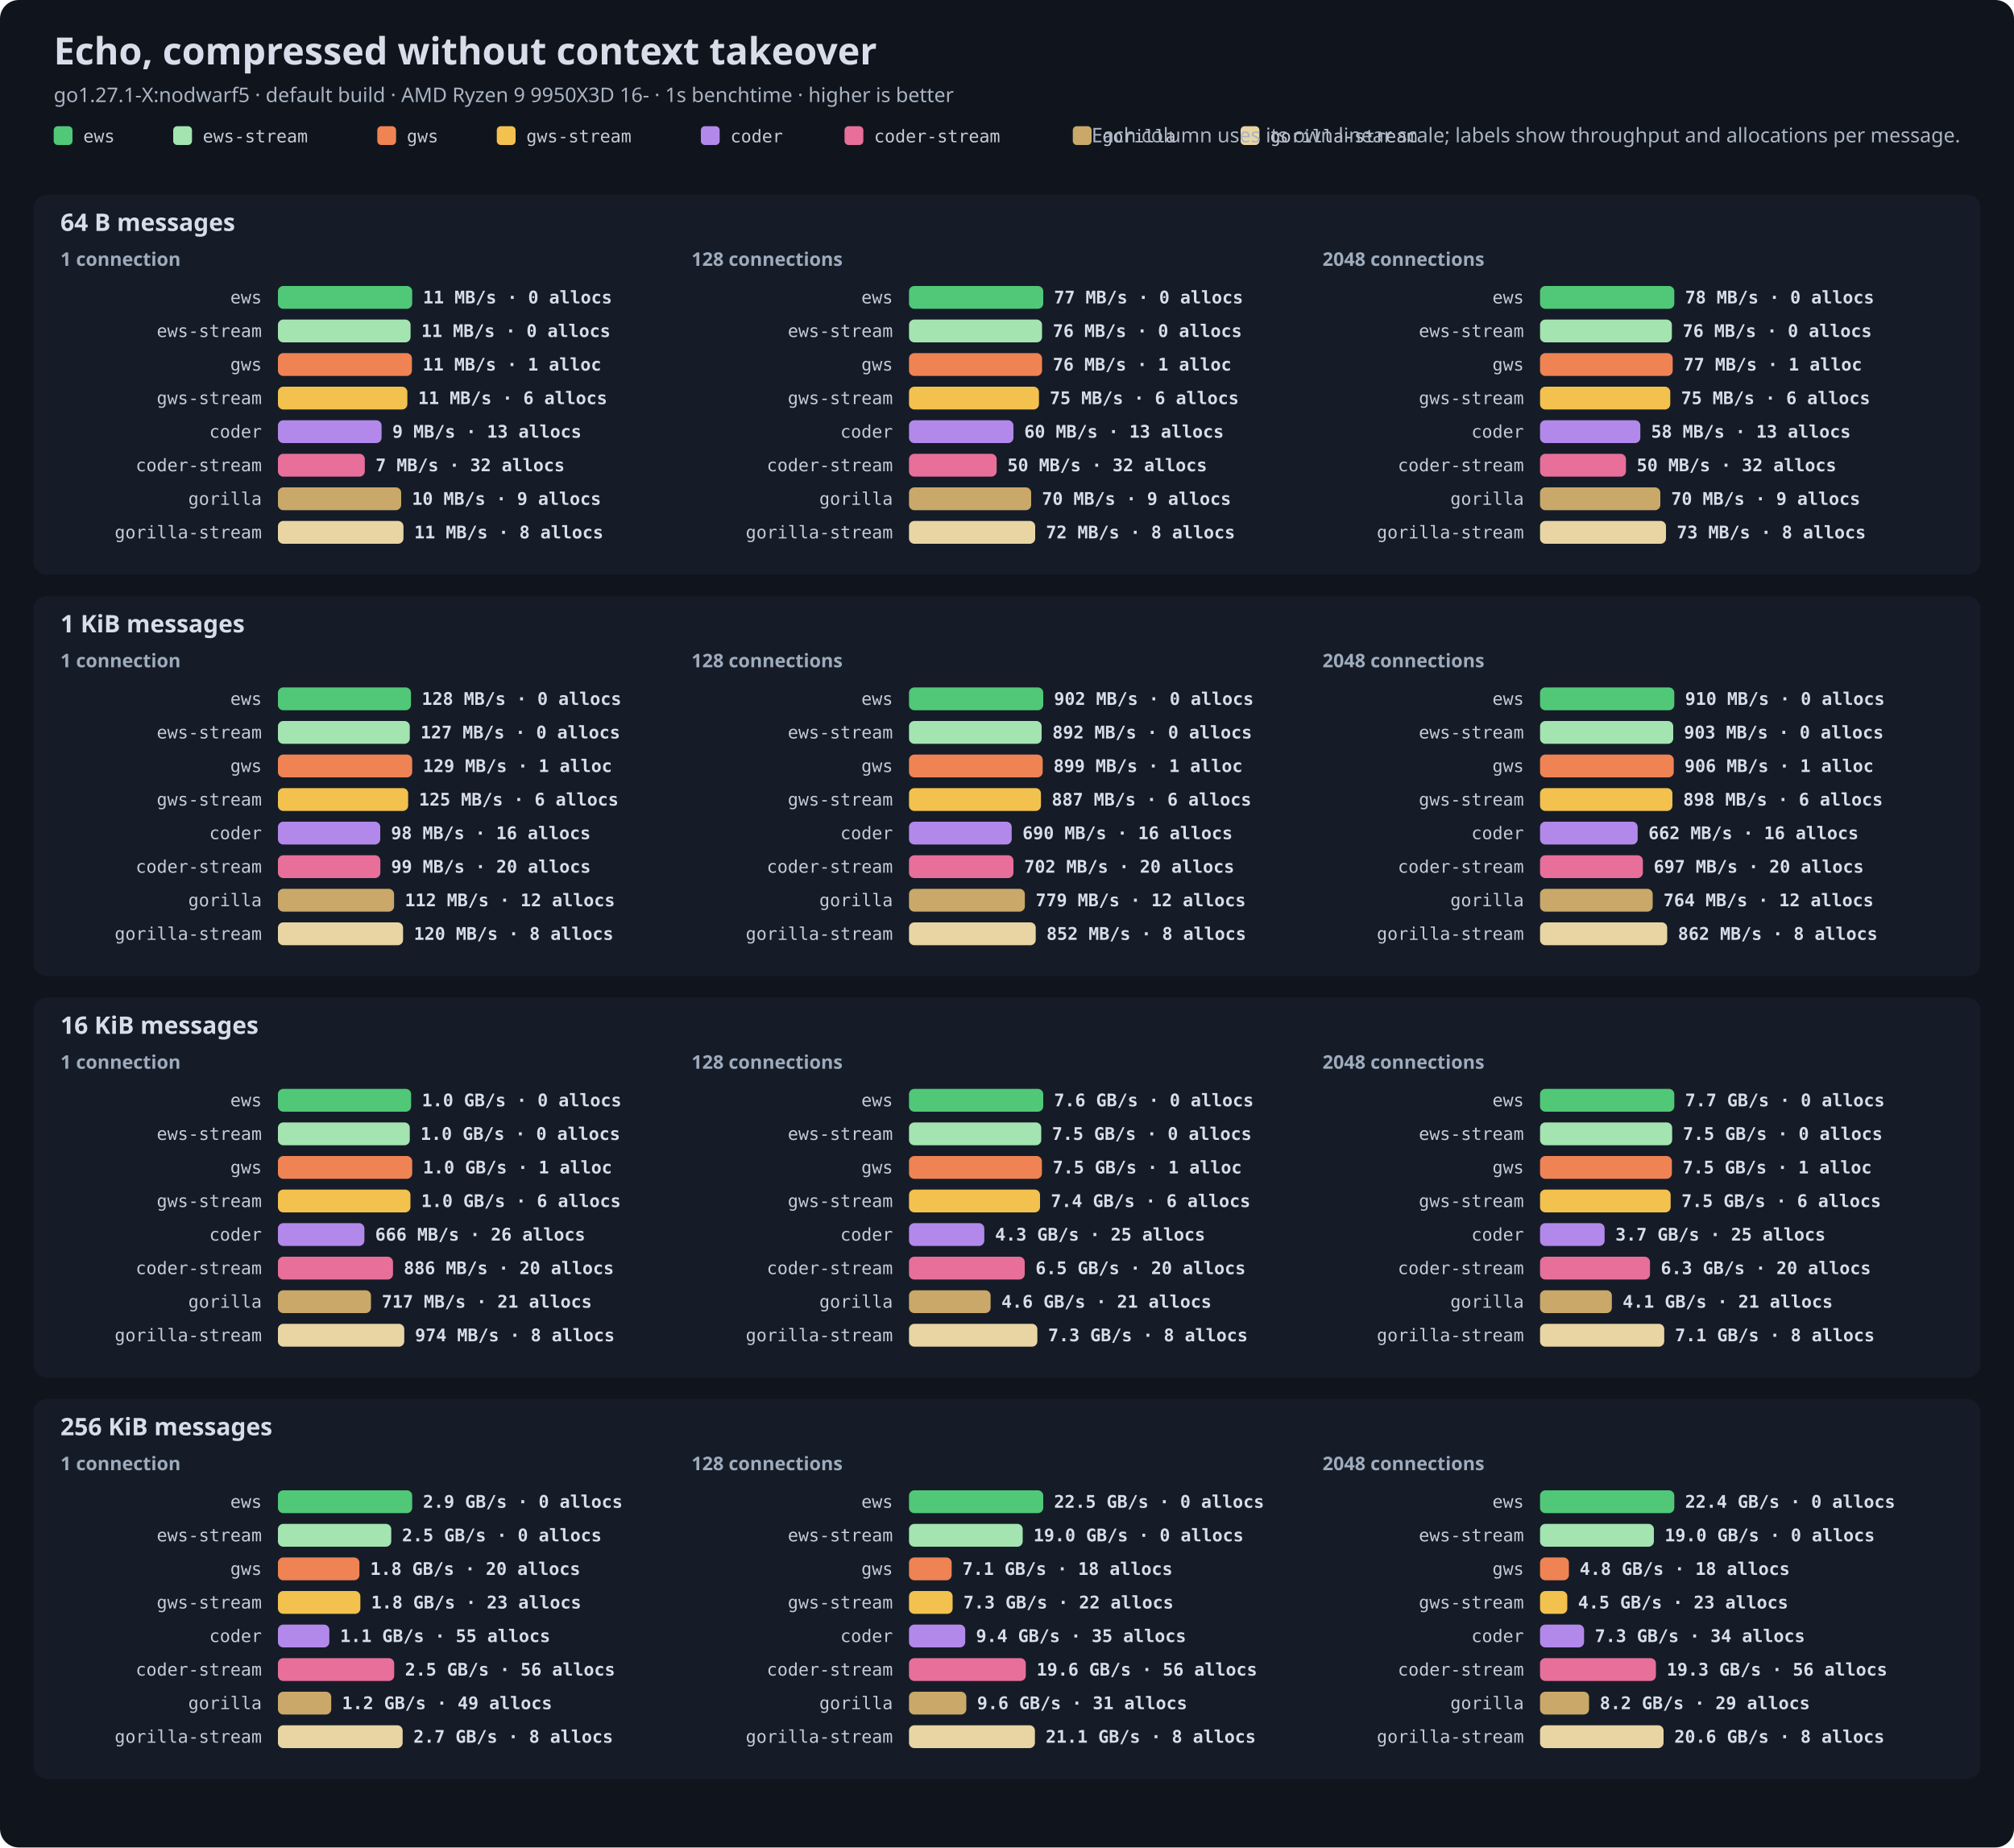
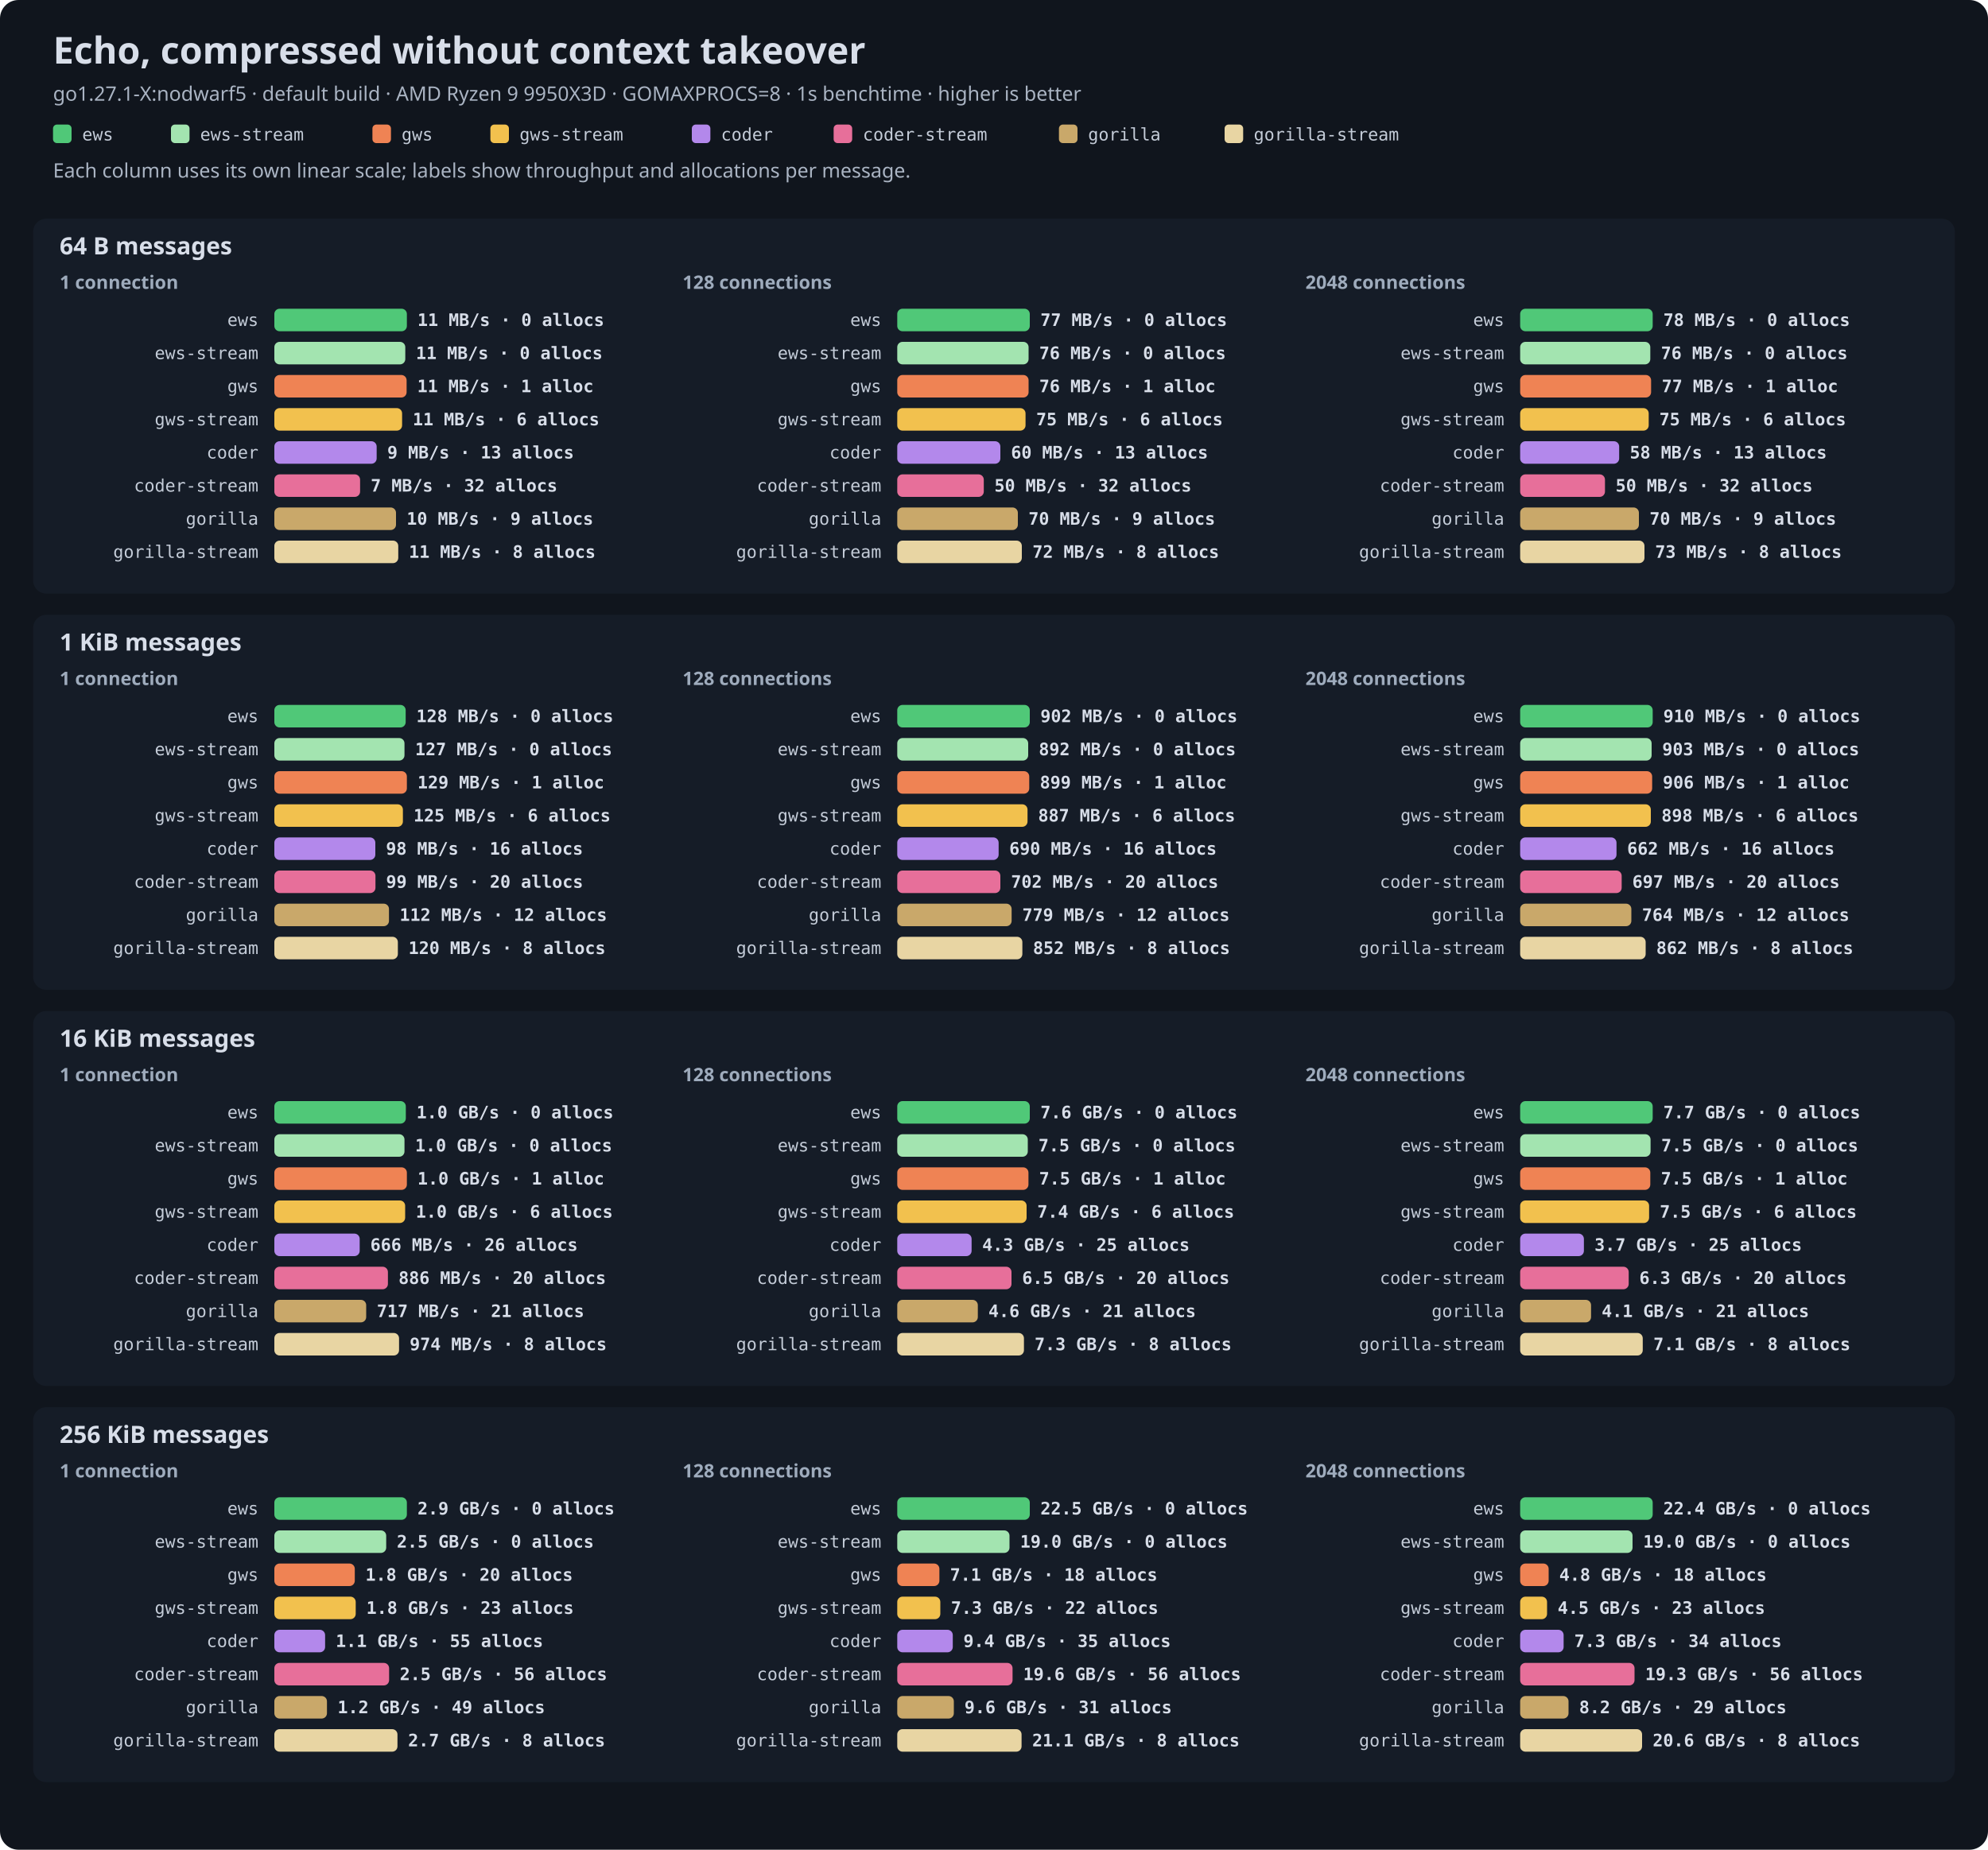
- <svg xmlns="http://www.w3.org/2000/svg" width="1500" height="1376" viewBox="0 0 1500 1376" role="img" aria-labelledby="title desc">
+ <svg xmlns="http://www.w3.org/2000/svg" width="1500" height="1396" viewBox="0 0 1500 1396" role="img" aria-labelledby="title desc">
  <style>text{font-family:ui-monospace,SFMono-Regular,Menlo,Consolas,monospace;fill:#d8dee9}.title{font-family:ui-sans-serif,system-ui,sans-serif;font-size:28px;font-weight:700}.subtitle{font-family:ui-sans-serif,system-ui,sans-serif;font-size:15px;fill:#aab4c3}.group{font-family:ui-sans-serif,system-ui,sans-serif;font-size:18px;font-weight:650}.contract{font-family:ui-sans-serif,system-ui,sans-serif;font-size:14px;font-weight:650;fill:#9eabbc}.series{font-size:13px;fill:#c4ccd8}.value{font-size:13px;font-weight:650}.panel{fill:#151c27}</style>
-   <rect width="1500" height="1376" rx="14" fill="#10151d" />
+   <rect width="1500" height="1396" rx="14" fill="#10151d" />
  <text class="title" x="40" y="48">Echo, compressed without context takeover</text>
-   <text class="subtitle" x="40" y="76">go1.27.1-X:nodwarf5 · default build · AMD Ryzen 9 9950X3D 16- · 1s benchtime · higher is better</text>
+   <text class="subtitle" x="40" y="76">go1.27.1-X:nodwarf5 · default build · AMD Ryzen 9 9950X3D · GOMAXPROCS=8 · 1s benchtime · higher is better</text>
  <rect x="40" y="94" width="14" height="14" rx="3" fill="#50c878" />
  <text class="series" x="62" y="106">ews</text>
  <rect x="129" y="94" width="14" height="14" rx="3" fill="#a3e4b0" />
  <text class="series" x="151" y="106">ews-stream</text>
  <rect x="281" y="94" width="14" height="14" rx="3" fill="#ef8354" />
  <text class="series" x="303" y="106">gws</text>
  <rect x="370" y="94" width="14" height="14" rx="3" fill="#f2c14e" />
  <text class="series" x="392" y="106">gws-stream</text>
  <rect x="522" y="94" width="14" height="14" rx="3" fill="#b388eb" />
  <text class="series" x="544" y="106">coder</text>
  <rect x="629" y="94" width="14" height="14" rx="3" fill="#e76f9a" />
  <text class="series" x="651" y="106">coder-stream</text>
  <rect x="799" y="94" width="14" height="14" rx="3" fill="#c9a86a" />
  <text class="series" x="821" y="106">gorilla</text>
  <rect x="924" y="94" width="14" height="14" rx="3" fill="#e8d5a3" />
  <text class="series" x="946" y="106">gorilla-stream</text>
-   <text class="subtitle" x="1460" y="106" text-anchor="end">Each column uses its own linear scale; labels show throughput and allocations per message.</text>
-   <g transform="translate(0,145)">
+   <text class="subtitle" x="40" y="134">Each column uses its own linear scale; labels show throughput and allocations per message.</text>
+   <g transform="translate(0,165)">
    <rect class="panel" x="25" y="0" width="1450" height="283" rx="10" />
    <text class="group" x="45" y="27">64 B messages</text>
    <text class="contract" x="45" y="53">1 connection</text>
    <text class="series" x="195" y="81" text-anchor="end">ews</text>
    <rect x="207" y="68" width="100.0" height="17" rx="4" fill="#50c878" />
    <text class="value" x="315.0" y="81">11 MB/s · 0 allocs</text>
    <text class="series" x="195" y="106" text-anchor="end">ews-stream</text>
    <rect x="207" y="93" width="98.8" height="17" rx="4" fill="#a3e4b0" />
    <text class="value" x="313.8" y="106">11 MB/s · 0 allocs</text>
    <text class="series" x="195" y="131" text-anchor="end">gws</text>
    <rect x="207" y="118" width="99.8" height="17" rx="4" fill="#ef8354" />
    <text class="value" x="314.8" y="131">11 MB/s · 1 alloc</text>
    <text class="series" x="195" y="156" text-anchor="end">gws-stream</text>
    <rect x="207" y="143" width="96.4" height="17" rx="4" fill="#f2c14e" />
    <text class="value" x="311.4" y="156">11 MB/s · 6 allocs</text>
    <text class="series" x="195" y="181" text-anchor="end">coder</text>
    <rect x="207" y="168" width="77.2" height="17" rx="4" fill="#b388eb" />
    <text class="value" x="292.2" y="181">9 MB/s · 13 allocs</text>
    <text class="series" x="195" y="206" text-anchor="end">coder-stream</text>
    <rect x="207" y="193" width="64.7" height="17" rx="4" fill="#e76f9a" />
    <text class="value" x="279.7" y="206">7 MB/s · 32 allocs</text>
    <text class="series" x="195" y="231" text-anchor="end">gorilla</text>
    <rect x="207" y="218" width="91.8" height="17" rx="4" fill="#c9a86a" />
    <text class="value" x="306.8" y="231">10 MB/s · 9 allocs</text>
    <text class="series" x="195" y="256" text-anchor="end">gorilla-stream</text>
    <rect x="207" y="243" width="93.5" height="17" rx="4" fill="#e8d5a3" />
    <text class="value" x="308.5" y="256">11 MB/s · 8 allocs</text>
    <text class="contract" x="515" y="53">128 connections</text>
    <text class="series" x="665" y="81" text-anchor="end">ews</text>
    <rect x="677" y="68" width="100.0" height="17" rx="4" fill="#50c878" />
    <text class="value" x="785.0" y="81">77 MB/s · 0 allocs</text>
    <text class="series" x="665" y="106" text-anchor="end">ews-stream</text>
    <rect x="677" y="93" width="99.1" height="17" rx="4" fill="#a3e4b0" />
    <text class="value" x="784.1" y="106">76 MB/s · 0 allocs</text>
    <text class="series" x="665" y="131" text-anchor="end">gws</text>
    <rect x="677" y="118" width="99.1" height="17" rx="4" fill="#ef8354" />
    <text class="value" x="784.1" y="131">76 MB/s · 1 alloc</text>
    <text class="series" x="665" y="156" text-anchor="end">gws-stream</text>
    <rect x="677" y="143" width="96.8" height="17" rx="4" fill="#f2c14e" />
    <text class="value" x="781.8" y="156">75 MB/s · 6 allocs</text>
    <text class="series" x="665" y="181" text-anchor="end">coder</text>
    <rect x="677" y="168" width="77.8" height="17" rx="4" fill="#b388eb" />
    <text class="value" x="762.8" y="181">60 MB/s · 13 allocs</text>
    <text class="series" x="665" y="206" text-anchor="end">coder-stream</text>
    <rect x="677" y="193" width="65.3" height="17" rx="4" fill="#e76f9a" />
    <text class="value" x="750.3" y="206">50 MB/s · 32 allocs</text>
    <text class="series" x="665" y="231" text-anchor="end">gorilla</text>
    <rect x="677" y="218" width="91.0" height="17" rx="4" fill="#c9a86a" />
    <text class="value" x="776.0" y="231">70 MB/s · 9 allocs</text>
    <text class="series" x="665" y="256" text-anchor="end">gorilla-stream</text>
    <rect x="677" y="243" width="94.0" height="17" rx="4" fill="#e8d5a3" />
    <text class="value" x="779.0" y="256">72 MB/s · 8 allocs</text>
    <text class="contract" x="985" y="53">2048 connections</text>
    <text class="series" x="1135" y="81" text-anchor="end">ews</text>
    <rect x="1147" y="68" width="100.0" height="17" rx="4" fill="#50c878" />
    <text class="value" x="1255.0" y="81">78 MB/s · 0 allocs</text>
    <text class="series" x="1135" y="106" text-anchor="end">ews-stream</text>
    <rect x="1147" y="93" width="98.2" height="17" rx="4" fill="#a3e4b0" />
    <text class="value" x="1253.2" y="106">76 MB/s · 0 allocs</text>
    <text class="series" x="1135" y="131" text-anchor="end">gws</text>
    <rect x="1147" y="118" width="98.8" height="17" rx="4" fill="#ef8354" />
    <text class="value" x="1253.8" y="131">77 MB/s · 1 alloc</text>
    <text class="series" x="1135" y="156" text-anchor="end">gws-stream</text>
    <rect x="1147" y="143" width="97.0" height="17" rx="4" fill="#f2c14e" />
    <text class="value" x="1252.0" y="156">75 MB/s · 6 allocs</text>
    <text class="series" x="1135" y="181" text-anchor="end">coder</text>
    <rect x="1147" y="168" width="74.7" height="17" rx="4" fill="#b388eb" />
    <text class="value" x="1229.7" y="181">58 MB/s · 13 allocs</text>
    <text class="series" x="1135" y="206" text-anchor="end">coder-stream</text>
    <rect x="1147" y="193" width="64.0" height="17" rx="4" fill="#e76f9a" />
    <text class="value" x="1219.0" y="206">50 MB/s · 32 allocs</text>
    <text class="series" x="1135" y="231" text-anchor="end">gorilla</text>
    <rect x="1147" y="218" width="89.6" height="17" rx="4" fill="#c9a86a" />
    <text class="value" x="1244.6" y="231">70 MB/s · 9 allocs</text>
    <text class="series" x="1135" y="256" text-anchor="end">gorilla-stream</text>
    <rect x="1147" y="243" width="93.8" height="17" rx="4" fill="#e8d5a3" />
    <text class="value" x="1248.8" y="256">73 MB/s · 8 allocs</text>
  </g>
-   <g transform="translate(0,444)">
+   <g transform="translate(0,464)">
    <rect class="panel" x="25" y="0" width="1450" height="283" rx="10" />
    <text class="group" x="45" y="27">1 KiB messages</text>
    <text class="contract" x="45" y="53">1 connection</text>
    <text class="series" x="195" y="81" text-anchor="end">ews</text>
    <rect x="207" y="68" width="99.1" height="17" rx="4" fill="#50c878" />
    <text class="value" x="314.1" y="81">128 MB/s · 0 allocs</text>
    <text class="series" x="195" y="106" text-anchor="end">ews-stream</text>
    <rect x="207" y="93" width="98.2" height="17" rx="4" fill="#a3e4b0" />
    <text class="value" x="313.2" y="106">127 MB/s · 0 allocs</text>
    <text class="series" x="195" y="131" text-anchor="end">gws</text>
    <rect x="207" y="118" width="100.0" height="17" rx="4" fill="#ef8354" />
    <text class="value" x="315.0" y="131">129 MB/s · 1 alloc</text>
    <text class="series" x="195" y="156" text-anchor="end">gws-stream</text>
    <rect x="207" y="143" width="97.0" height="17" rx="4" fill="#f2c14e" />
    <text class="value" x="312.0" y="156">125 MB/s · 6 allocs</text>
    <text class="series" x="195" y="181" text-anchor="end">coder</text>
    <rect x="207" y="168" width="76.2" height="17" rx="4" fill="#b388eb" />
    <text class="value" x="291.2" y="181">98 MB/s · 16 allocs</text>
    <text class="series" x="195" y="206" text-anchor="end">coder-stream</text>
    <rect x="207" y="193" width="76.3" height="17" rx="4" fill="#e76f9a" />
    <text class="value" x="291.3" y="206">99 MB/s · 20 allocs</text>
    <text class="series" x="195" y="231" text-anchor="end">gorilla</text>
    <rect x="207" y="218" width="86.5" height="17" rx="4" fill="#c9a86a" />
    <text class="value" x="301.5" y="231">112 MB/s · 12 allocs</text>
    <text class="series" x="195" y="256" text-anchor="end">gorilla-stream</text>
    <rect x="207" y="243" width="93.2" height="17" rx="4" fill="#e8d5a3" />
    <text class="value" x="308.2" y="256">120 MB/s · 8 allocs</text>
    <text class="contract" x="515" y="53">128 connections</text>
    <text class="series" x="665" y="81" text-anchor="end">ews</text>
    <rect x="677" y="68" width="100.0" height="17" rx="4" fill="#50c878" />
    <text class="value" x="785.0" y="81">902 MB/s · 0 allocs</text>
    <text class="series" x="665" y="106" text-anchor="end">ews-stream</text>
    <rect x="677" y="93" width="98.8" height="17" rx="4" fill="#a3e4b0" />
    <text class="value" x="783.8" y="106">892 MB/s · 0 allocs</text>
    <text class="series" x="665" y="131" text-anchor="end">gws</text>
    <rect x="677" y="118" width="99.6" height="17" rx="4" fill="#ef8354" />
    <text class="value" x="784.6" y="131">899 MB/s · 1 alloc</text>
    <text class="series" x="665" y="156" text-anchor="end">gws-stream</text>
    <rect x="677" y="143" width="98.3" height="17" rx="4" fill="#f2c14e" />
    <text class="value" x="783.3" y="156">887 MB/s · 6 allocs</text>
    <text class="series" x="665" y="181" text-anchor="end">coder</text>
    <rect x="677" y="168" width="76.5" height="17" rx="4" fill="#b388eb" />
    <text class="value" x="761.5" y="181">690 MB/s · 16 allocs</text>
    <text class="series" x="665" y="206" text-anchor="end">coder-stream</text>
    <rect x="677" y="193" width="77.8" height="17" rx="4" fill="#e76f9a" />
    <text class="value" x="762.8" y="206">702 MB/s · 20 allocs</text>
    <text class="series" x="665" y="231" text-anchor="end">gorilla</text>
    <rect x="677" y="218" width="86.3" height="17" rx="4" fill="#c9a86a" />
    <text class="value" x="771.3" y="231">779 MB/s · 12 allocs</text>
    <text class="series" x="665" y="256" text-anchor="end">gorilla-stream</text>
    <rect x="677" y="243" width="94.4" height="17" rx="4" fill="#e8d5a3" />
    <text class="value" x="779.4" y="256">852 MB/s · 8 allocs</text>
    <text class="contract" x="985" y="53">2048 connections</text>
    <text class="series" x="1135" y="81" text-anchor="end">ews</text>
    <rect x="1147" y="68" width="100.0" height="17" rx="4" fill="#50c878" />
    <text class="value" x="1255.0" y="81">910 MB/s · 0 allocs</text>
    <text class="series" x="1135" y="106" text-anchor="end">ews-stream</text>
    <rect x="1147" y="93" width="99.2" height="17" rx="4" fill="#a3e4b0" />
    <text class="value" x="1254.2" y="106">903 MB/s · 0 allocs</text>
    <text class="series" x="1135" y="131" text-anchor="end">gws</text>
    <rect x="1147" y="118" width="99.6" height="17" rx="4" fill="#ef8354" />
    <text class="value" x="1254.6" y="131">906 MB/s · 1 alloc</text>
    <text class="series" x="1135" y="156" text-anchor="end">gws-stream</text>
    <rect x="1147" y="143" width="98.6" height="17" rx="4" fill="#f2c14e" />
    <text class="value" x="1253.6" y="156">898 MB/s · 6 allocs</text>
    <text class="series" x="1135" y="181" text-anchor="end">coder</text>
    <rect x="1147" y="168" width="72.7" height="17" rx="4" fill="#b388eb" />
    <text class="value" x="1227.7" y="181">662 MB/s · 16 allocs</text>
    <text class="series" x="1135" y="206" text-anchor="end">coder-stream</text>
    <rect x="1147" y="193" width="76.6" height="17" rx="4" fill="#e76f9a" />
    <text class="value" x="1231.6" y="206">697 MB/s · 20 allocs</text>
    <text class="series" x="1135" y="231" text-anchor="end">gorilla</text>
    <rect x="1147" y="218" width="83.9" height="17" rx="4" fill="#c9a86a" />
    <text class="value" x="1238.9" y="231">764 MB/s · 12 allocs</text>
    <text class="series" x="1135" y="256" text-anchor="end">gorilla-stream</text>
    <rect x="1147" y="243" width="94.7" height="17" rx="4" fill="#e8d5a3" />
    <text class="value" x="1249.7" y="256">862 MB/s · 8 allocs</text>
  </g>
-   <g transform="translate(0,743)">
+   <g transform="translate(0,763)">
    <rect class="panel" x="25" y="0" width="1450" height="283" rx="10" />
    <text class="group" x="45" y="27">16 KiB messages</text>
    <text class="contract" x="45" y="53">1 connection</text>
    <text class="series" x="195" y="81" text-anchor="end">ews</text>
    <rect x="207" y="68" width="99.2" height="17" rx="4" fill="#50c878" />
    <text class="value" x="314.2" y="81">1.0 GB/s · 0 allocs</text>
    <text class="series" x="195" y="106" text-anchor="end">ews-stream</text>
    <rect x="207" y="93" width="98.2" height="17" rx="4" fill="#a3e4b0" />
    <text class="value" x="313.2" y="106">1.0 GB/s · 0 allocs</text>
    <text class="series" x="195" y="131" text-anchor="end">gws</text>
    <rect x="207" y="118" width="100.0" height="17" rx="4" fill="#ef8354" />
    <text class="value" x="315.0" y="131">1.0 GB/s · 1 alloc</text>
    <text class="series" x="195" y="156" text-anchor="end">gws-stream</text>
    <rect x="207" y="143" width="98.7" height="17" rx="4" fill="#f2c14e" />
    <text class="value" x="313.7" y="156">1.0 GB/s · 6 allocs</text>
    <text class="series" x="195" y="181" text-anchor="end">coder</text>
    <rect x="207" y="168" width="64.4" height="17" rx="4" fill="#b388eb" />
    <text class="value" x="279.4" y="181">666 MB/s · 26 allocs</text>
    <text class="series" x="195" y="206" text-anchor="end">coder-stream</text>
    <rect x="207" y="193" width="85.7" height="17" rx="4" fill="#e76f9a" />
    <text class="value" x="300.7" y="206">886 MB/s · 20 allocs</text>
    <text class="series" x="195" y="231" text-anchor="end">gorilla</text>
    <rect x="207" y="218" width="69.3" height="17" rx="4" fill="#c9a86a" />
    <text class="value" x="284.3" y="231">717 MB/s · 21 allocs</text>
    <text class="series" x="195" y="256" text-anchor="end">gorilla-stream</text>
    <rect x="207" y="243" width="94.1" height="17" rx="4" fill="#e8d5a3" />
    <text class="value" x="309.1" y="256">974 MB/s · 8 allocs</text>
    <text class="contract" x="515" y="53">128 connections</text>
    <text class="series" x="665" y="81" text-anchor="end">ews</text>
    <rect x="677" y="68" width="100.0" height="17" rx="4" fill="#50c878" />
    <text class="value" x="785.0" y="81">7.6 GB/s · 0 allocs</text>
    <text class="series" x="665" y="106" text-anchor="end">ews-stream</text>
    <rect x="677" y="93" width="98.5" height="17" rx="4" fill="#a3e4b0" />
    <text class="value" x="783.5" y="106">7.5 GB/s · 0 allocs</text>
    <text class="series" x="665" y="131" text-anchor="end">gws</text>
    <rect x="677" y="118" width="99.0" height="17" rx="4" fill="#ef8354" />
    <text class="value" x="784.0" y="131">7.5 GB/s · 1 alloc</text>
    <text class="series" x="665" y="156" text-anchor="end">gws-stream</text>
    <rect x="677" y="143" width="97.6" height="17" rx="4" fill="#f2c14e" />
    <text class="value" x="782.6" y="156">7.4 GB/s · 6 allocs</text>
    <text class="series" x="665" y="181" text-anchor="end">coder</text>
    <rect x="677" y="168" width="56.1" height="17" rx="4" fill="#b388eb" />
    <text class="value" x="741.1" y="181">4.3 GB/s · 25 allocs</text>
    <text class="series" x="665" y="206" text-anchor="end">coder-stream</text>
    <rect x="677" y="193" width="86.2" height="17" rx="4" fill="#e76f9a" />
    <text class="value" x="771.2" y="206">6.5 GB/s · 20 allocs</text>
    <text class="series" x="665" y="231" text-anchor="end">gorilla</text>
    <rect x="677" y="218" width="60.8" height="17" rx="4" fill="#c9a86a" />
    <text class="value" x="745.8" y="231">4.6 GB/s · 21 allocs</text>
    <text class="series" x="665" y="256" text-anchor="end">gorilla-stream</text>
    <rect x="677" y="243" width="95.6" height="17" rx="4" fill="#e8d5a3" />
    <text class="value" x="780.6" y="256">7.3 GB/s · 8 allocs</text>
    <text class="contract" x="985" y="53">2048 connections</text>
    <text class="series" x="1135" y="81" text-anchor="end">ews</text>
    <rect x="1147" y="68" width="100.0" height="17" rx="4" fill="#50c878" />
    <text class="value" x="1255.0" y="81">7.7 GB/s · 0 allocs</text>
    <text class="series" x="1135" y="106" text-anchor="end">ews-stream</text>
    <rect x="1147" y="93" width="98.4" height="17" rx="4" fill="#a3e4b0" />
    <text class="value" x="1253.4" y="106">7.5 GB/s · 0 allocs</text>
    <text class="series" x="1135" y="131" text-anchor="end">gws</text>
    <rect x="1147" y="118" width="98.2" height="17" rx="4" fill="#ef8354" />
    <text class="value" x="1253.2" y="131">7.5 GB/s · 1 alloc</text>
    <text class="series" x="1135" y="156" text-anchor="end">gws-stream</text>
    <rect x="1147" y="143" width="97.3" height="17" rx="4" fill="#f2c14e" />
    <text class="value" x="1252.3" y="156">7.5 GB/s · 6 allocs</text>
    <text class="series" x="1135" y="181" text-anchor="end">coder</text>
    <rect x="1147" y="168" width="48.1" height="17" rx="4" fill="#b388eb" />
    <text class="value" x="1203.1" y="181">3.7 GB/s · 25 allocs</text>
    <text class="series" x="1135" y="206" text-anchor="end">coder-stream</text>
    <rect x="1147" y="193" width="81.9" height="17" rx="4" fill="#e76f9a" />
    <text class="value" x="1236.9" y="206">6.3 GB/s · 20 allocs</text>
    <text class="series" x="1135" y="231" text-anchor="end">gorilla</text>
    <rect x="1147" y="218" width="53.5" height="17" rx="4" fill="#c9a86a" />
    <text class="value" x="1208.5" y="231">4.1 GB/s · 21 allocs</text>
    <text class="series" x="1135" y="256" text-anchor="end">gorilla-stream</text>
    <rect x="1147" y="243" width="92.5" height="17" rx="4" fill="#e8d5a3" />
    <text class="value" x="1247.5" y="256">7.1 GB/s · 8 allocs</text>
  </g>
-   <g transform="translate(0,1042)">
+   <g transform="translate(0,1062)">
    <rect class="panel" x="25" y="0" width="1450" height="283" rx="10" />
    <text class="group" x="45" y="27">256 KiB messages</text>
    <text class="contract" x="45" y="53">1 connection</text>
    <text class="series" x="195" y="81" text-anchor="end">ews</text>
    <rect x="207" y="68" width="100.0" height="17" rx="4" fill="#50c878" />
    <text class="value" x="315.0" y="81">2.9 GB/s · 0 allocs</text>
    <text class="series" x="195" y="106" text-anchor="end">ews-stream</text>
    <rect x="207" y="93" width="84.4" height="17" rx="4" fill="#a3e4b0" />
    <text class="value" x="299.4" y="106">2.5 GB/s · 0 allocs</text>
    <text class="series" x="195" y="131" text-anchor="end">gws</text>
    <rect x="207" y="118" width="60.7" height="17" rx="4" fill="#ef8354" />
    <text class="value" x="275.7" y="131">1.8 GB/s · 20 allocs</text>
    <text class="series" x="195" y="156" text-anchor="end">gws-stream</text>
    <rect x="207" y="143" width="61.4" height="17" rx="4" fill="#f2c14e" />
    <text class="value" x="276.4" y="156">1.8 GB/s · 23 allocs</text>
    <text class="series" x="195" y="181" text-anchor="end">coder</text>
    <rect x="207" y="168" width="38.3" height="17" rx="4" fill="#b388eb" />
    <text class="value" x="253.3" y="181">1.1 GB/s · 55 allocs</text>
    <text class="series" x="195" y="206" text-anchor="end">coder-stream</text>
    <rect x="207" y="193" width="86.6" height="17" rx="4" fill="#e76f9a" />
    <text class="value" x="301.6" y="206">2.5 GB/s · 56 allocs</text>
    <text class="series" x="195" y="231" text-anchor="end">gorilla</text>
    <rect x="207" y="218" width="39.7" height="17" rx="4" fill="#c9a86a" />
    <text class="value" x="254.7" y="231">1.2 GB/s · 49 allocs</text>
    <text class="series" x="195" y="256" text-anchor="end">gorilla-stream</text>
    <rect x="207" y="243" width="92.9" height="17" rx="4" fill="#e8d5a3" />
    <text class="value" x="307.9" y="256">2.7 GB/s · 8 allocs</text>
    <text class="contract" x="515" y="53">128 connections</text>
    <text class="series" x="665" y="81" text-anchor="end">ews</text>
    <rect x="677" y="68" width="100.0" height="17" rx="4" fill="#50c878" />
    <text class="value" x="785.0" y="81">22.5 GB/s · 0 allocs</text>
    <text class="series" x="665" y="106" text-anchor="end">ews-stream</text>
    <rect x="677" y="93" width="84.7" height="17" rx="4" fill="#a3e4b0" />
    <text class="value" x="769.7" y="106">19.0 GB/s · 0 allocs</text>
    <text class="series" x="665" y="131" text-anchor="end">gws</text>
    <rect x="677" y="118" width="31.8" height="17" rx="4" fill="#ef8354" />
    <text class="value" x="716.8" y="131">7.1 GB/s · 18 allocs</text>
    <text class="series" x="665" y="156" text-anchor="end">gws-stream</text>
    <rect x="677" y="143" width="32.5" height="17" rx="4" fill="#f2c14e" />
    <text class="value" x="717.5" y="156">7.3 GB/s · 22 allocs</text>
    <text class="series" x="665" y="181" text-anchor="end">coder</text>
    <rect x="677" y="168" width="41.9" height="17" rx="4" fill="#b388eb" />
    <text class="value" x="726.9" y="181">9.4 GB/s · 35 allocs</text>
    <text class="series" x="665" y="206" text-anchor="end">coder-stream</text>
    <rect x="677" y="193" width="87.0" height="17" rx="4" fill="#e76f9a" />
    <text class="value" x="772.0" y="206">19.6 GB/s · 56 allocs</text>
    <text class="series" x="665" y="231" text-anchor="end">gorilla</text>
    <rect x="677" y="218" width="42.7" height="17" rx="4" fill="#c9a86a" />
    <text class="value" x="727.7" y="231">9.6 GB/s · 31 allocs</text>
    <text class="series" x="665" y="256" text-anchor="end">gorilla-stream</text>
    <rect x="677" y="243" width="93.8" height="17" rx="4" fill="#e8d5a3" />
    <text class="value" x="778.8" y="256">21.1 GB/s · 8 allocs</text>
    <text class="contract" x="985" y="53">2048 connections</text>
    <text class="series" x="1135" y="81" text-anchor="end">ews</text>
    <rect x="1147" y="68" width="100.0" height="17" rx="4" fill="#50c878" />
    <text class="value" x="1255.0" y="81">22.4 GB/s · 0 allocs</text>
    <text class="series" x="1135" y="106" text-anchor="end">ews-stream</text>
    <rect x="1147" y="93" width="84.8" height="17" rx="4" fill="#a3e4b0" />
    <text class="value" x="1239.8" y="106">19.0 GB/s · 0 allocs</text>
    <text class="series" x="1135" y="131" text-anchor="end">gws</text>
    <rect x="1147" y="118" width="21.5" height="17" rx="4" fill="#ef8354" />
    <text class="value" x="1176.5" y="131">4.8 GB/s · 18 allocs</text>
    <text class="series" x="1135" y="156" text-anchor="end">gws-stream</text>
    <rect x="1147" y="143" width="20.3" height="17" rx="4" fill="#f2c14e" />
    <text class="value" x="1175.3" y="156">4.5 GB/s · 23 allocs</text>
    <text class="series" x="1135" y="181" text-anchor="end">coder</text>
    <rect x="1147" y="168" width="32.8" height="17" rx="4" fill="#b388eb" />
    <text class="value" x="1187.8" y="181">7.3 GB/s · 34 allocs</text>
    <text class="series" x="1135" y="206" text-anchor="end">coder-stream</text>
    <rect x="1147" y="193" width="86.3" height="17" rx="4" fill="#e76f9a" />
    <text class="value" x="1241.3" y="206">19.3 GB/s · 56 allocs</text>
    <text class="series" x="1135" y="231" text-anchor="end">gorilla</text>
    <rect x="1147" y="218" width="36.5" height="17" rx="4" fill="#c9a86a" />
    <text class="value" x="1191.5" y="231">8.2 GB/s · 29 allocs</text>
    <text class="series" x="1135" y="256" text-anchor="end">gorilla-stream</text>
    <rect x="1147" y="243" width="92.0" height="17" rx="4" fill="#e8d5a3" />
    <text class="value" x="1247.0" y="256">20.6 GB/s · 8 allocs</text>
  </g>
</svg>
